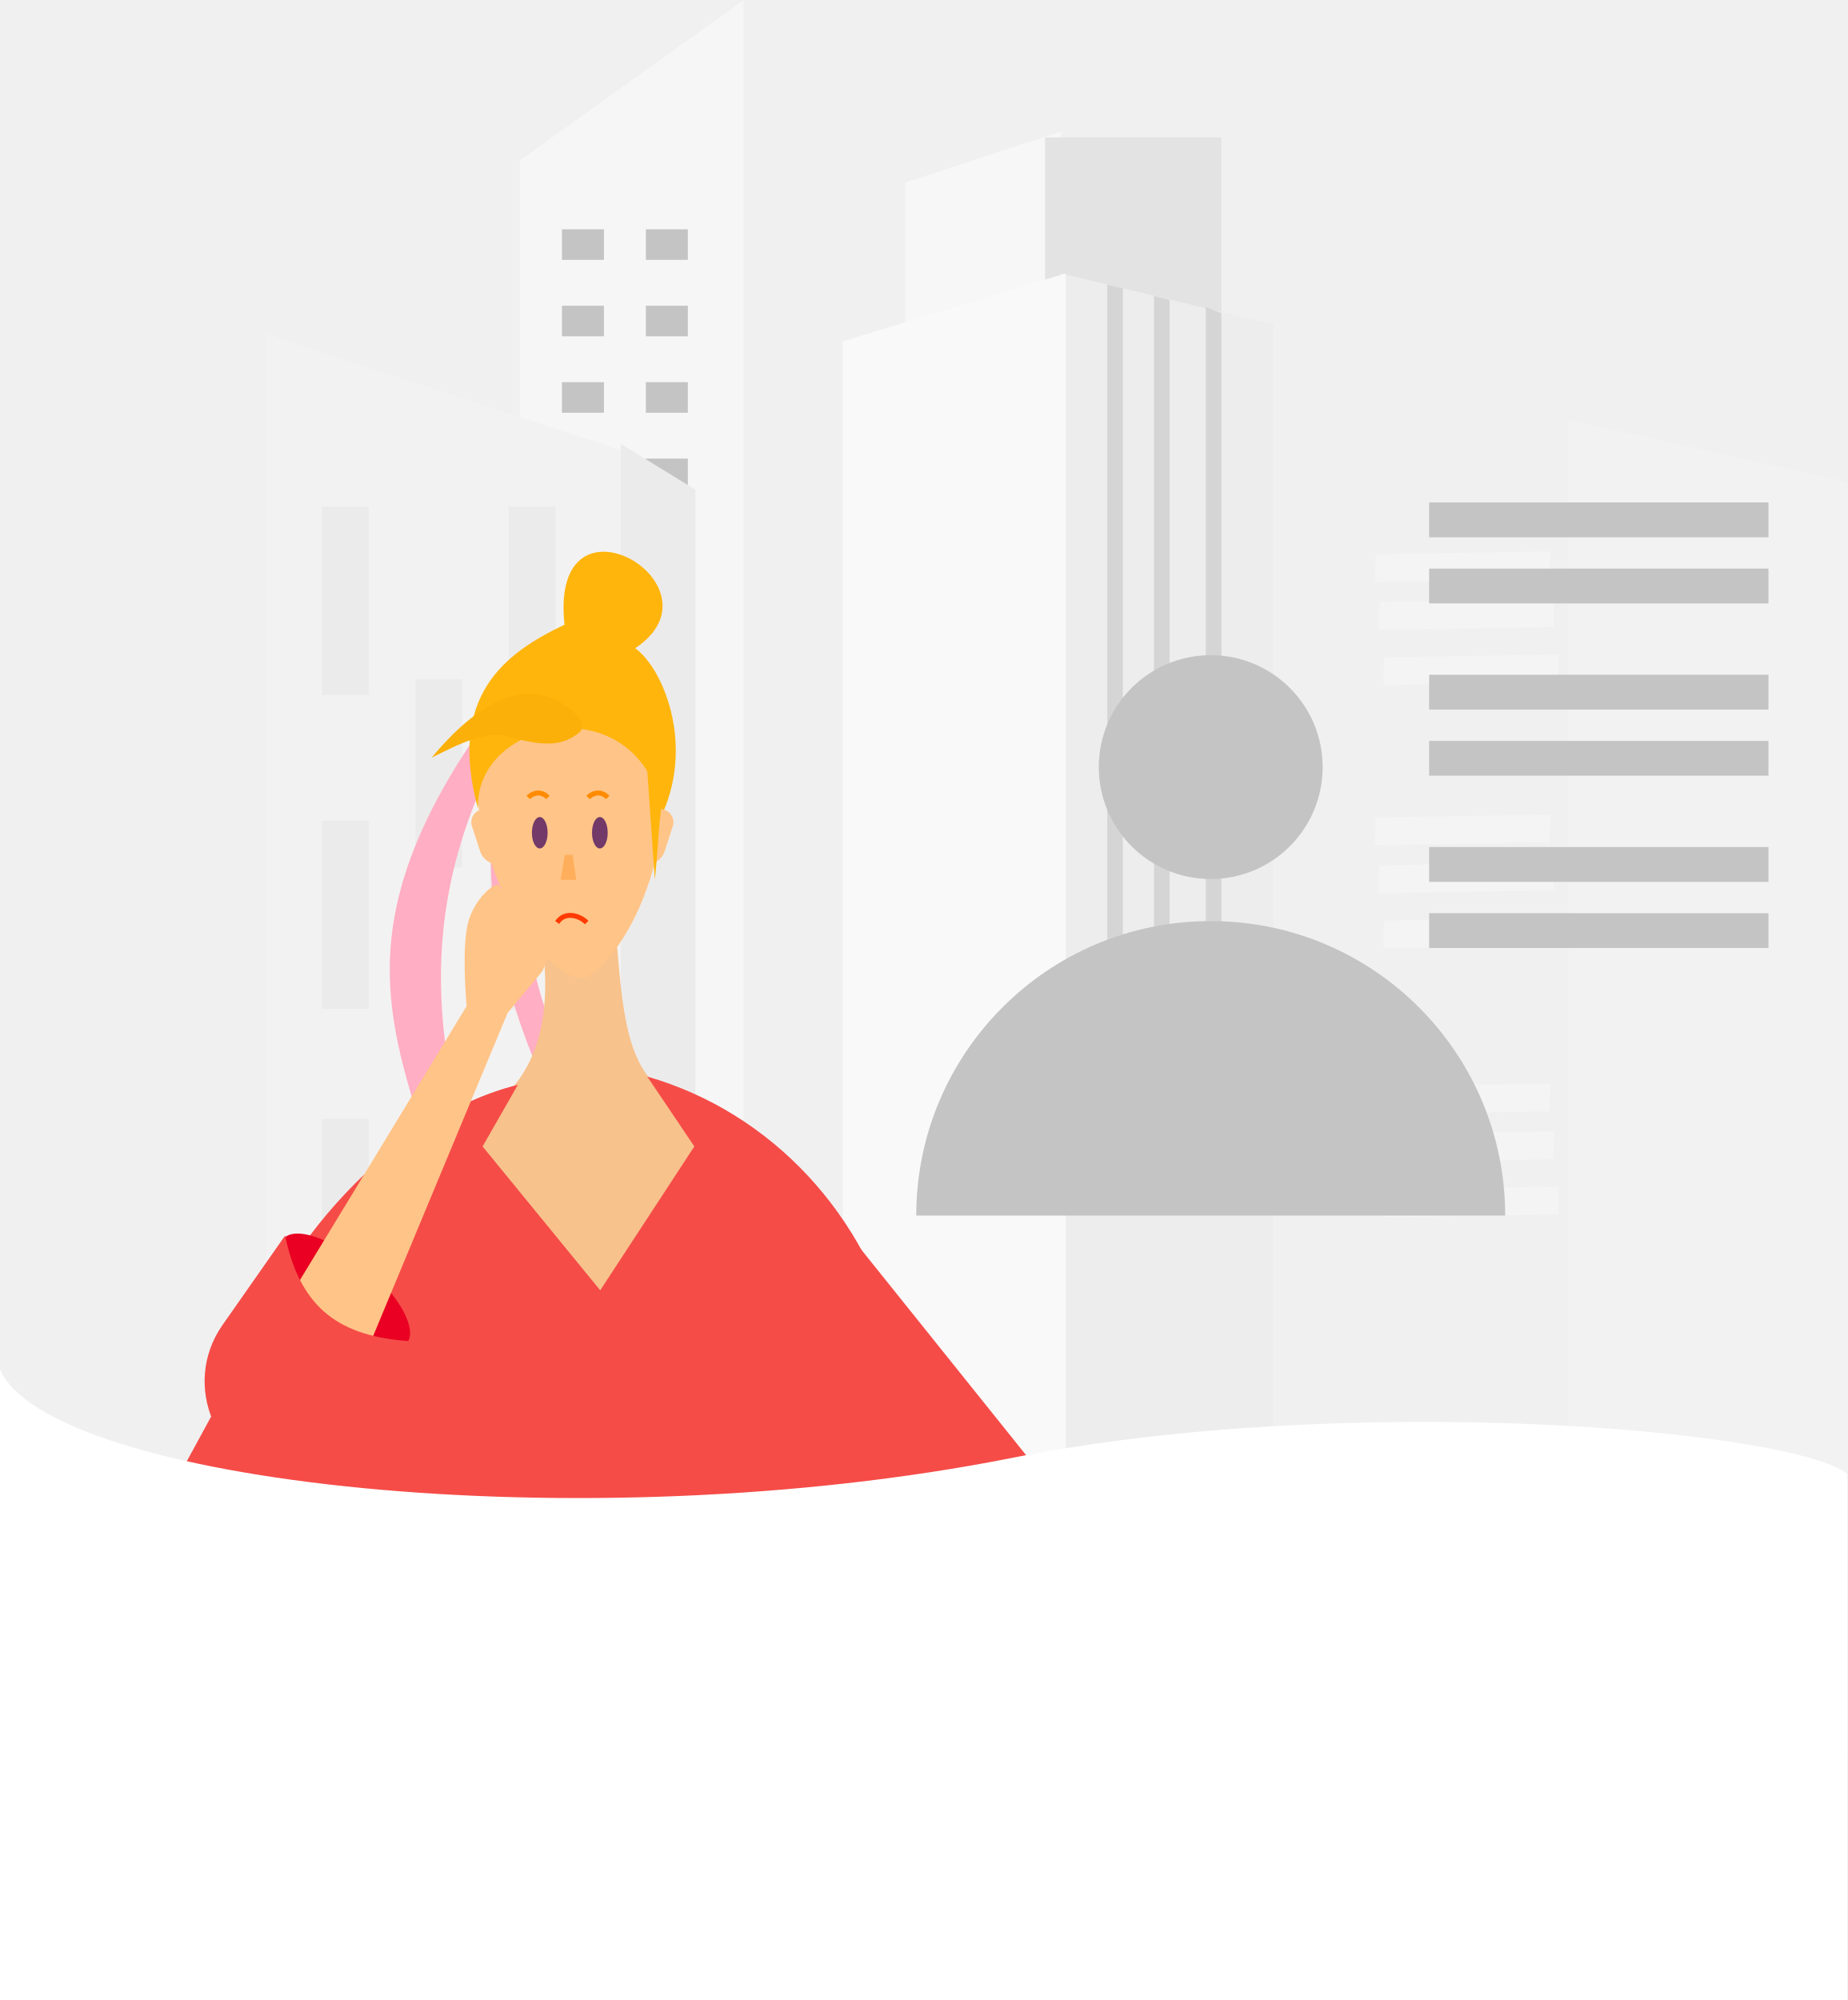
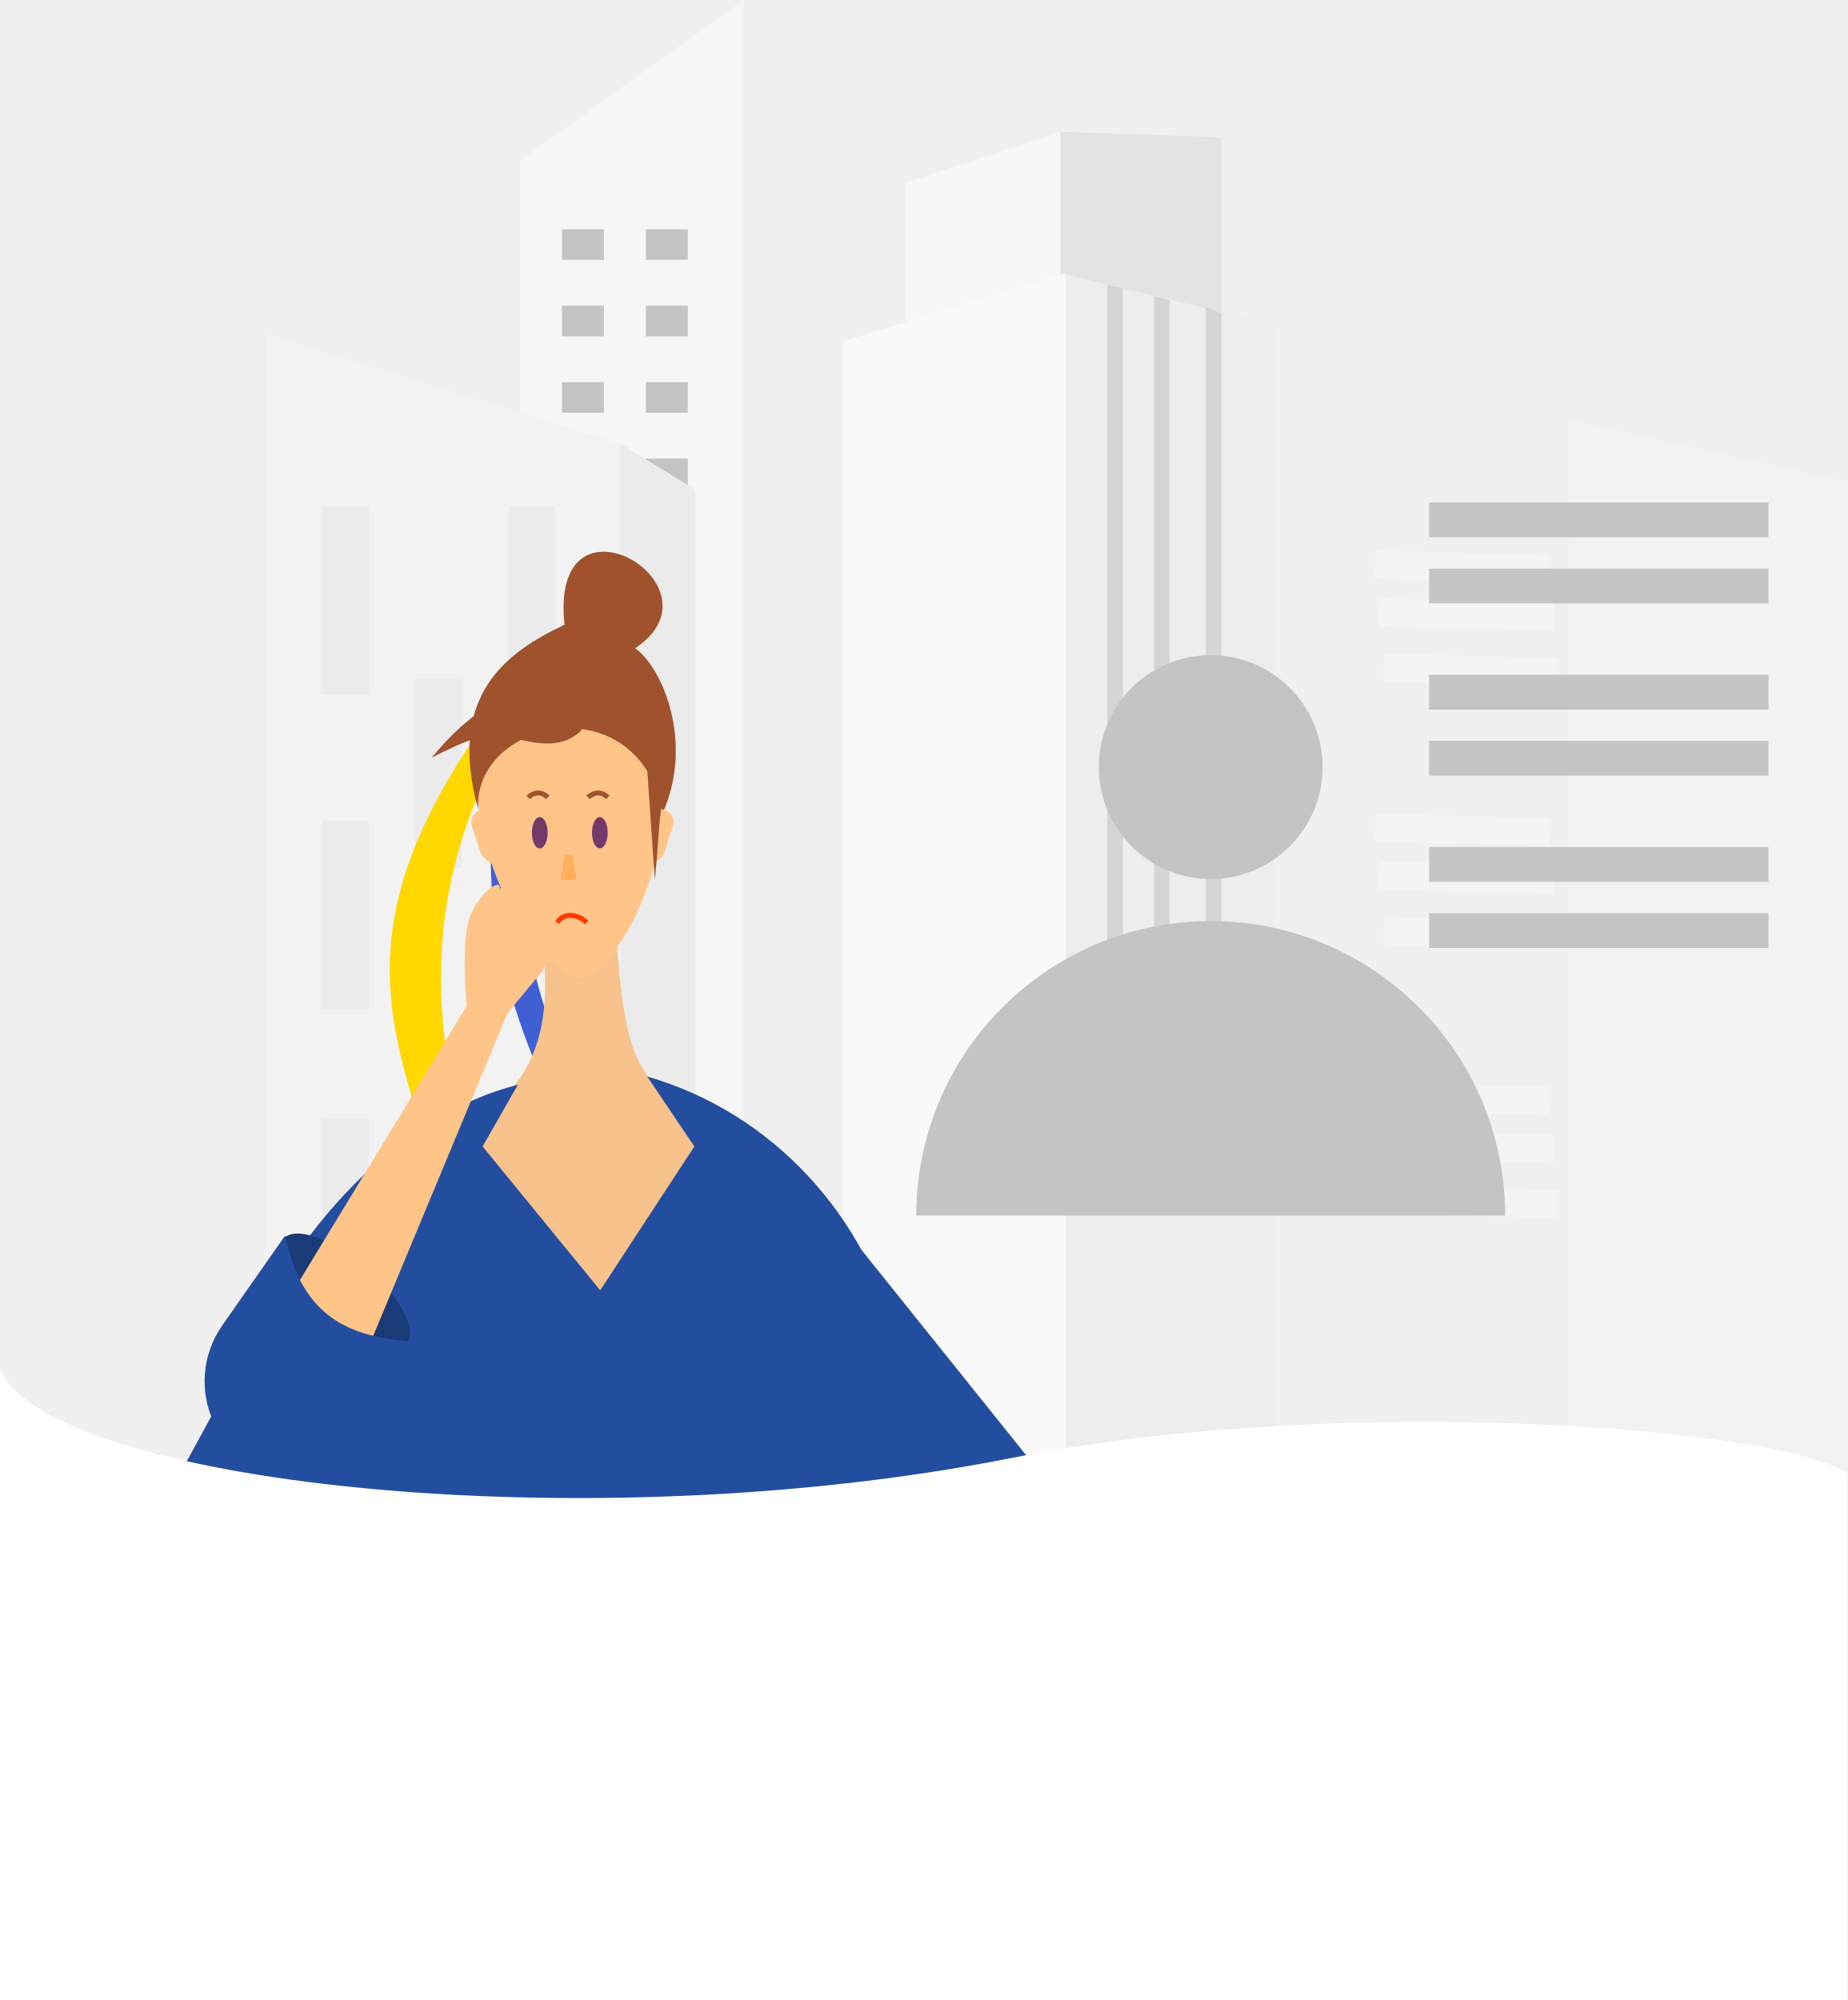
- <svg xmlns="http://www.w3.org/2000/svg" width="375" height="406" viewBox="0 0 375 406" fill="none">
-   <path d="M105.554 32.582L150.992 0V237.385H105.554V32.582Z" fill="#F6F6F6" />
-   <path d="M150.992 0L185.07 11.079V235.833H150.992V0Z" fill="#F0F0F0" />
-   <rect x="114.074" y="46.546" width="8.52" height="6.206" fill="#C4C4C4" />
-   <rect x="131.113" y="46.546" width="8.52" height="6.206" fill="#C4C4C4" />
-   <rect x="131.113" y="62.061" width="8.52" height="6.206" fill="#C4C4C4" />
-   <rect x="114.074" y="62.061" width="8.52" height="6.206" fill="#C4C4C4" />
-   <rect x="114.074" y="77.577" width="8.52" height="6.206" fill="#C4C4C4" />
-   <rect x="131.113" y="77.577" width="8.52" height="6.206" fill="#C4C4C4" />
-   <rect x="131.113" y="93.092" width="8.52" height="6.206" fill="#C4C4C4" />
-   <rect x="114.074" y="93.092" width="8.52" height="6.206" fill="#C4C4C4" />
-   <rect x="114.074" y="108.607" width="8.52" height="6.206" fill="#C4C4C4" />
-   <rect x="131.113" y="108.607" width="8.52" height="6.206" fill="#C4C4C4" />
-   <rect x="131.113" y="124.123" width="8.52" height="6.206" fill="#C4C4C4" />
-   <rect x="114.074" y="124.123" width="8.52" height="6.206" fill="#C4C4C4" />
-   <rect x="114.074" y="139.638" width="8.52" height="6.206" fill="#C4C4C4" />
-   <rect x="131.113" y="139.638" width="8.52" height="6.206" fill="#C4C4C4" />
-   <rect x="131.113" y="155.154" width="8.52" height="6.206" fill="#C4C4C4" />
-   <rect x="114.074" y="155.154" width="8.52" height="6.206" fill="#C4C4C4" />
-   <path d="M54 332.267V67.79L126.957 91.689V332.267H54Z" fill="#F3F2F2" />
-   <path d="M141.17 99.41L126.01 90.095V332.267L141.17 324.301V99.41Z" fill="#ECEBEB" />
-   <rect x="65.37" y="102.841" width="9.475" height="38.238" fill="#ECEBEB" />
-   <rect x="103.27" y="102.841" width="9.475" height="38.238" fill="#ECEBEB" />
-   <rect x="84.32" y="137.892" width="9.475" height="38.238" fill="#ECEBEB" />
-   <rect x="65.37" y="166.571" width="9.475" height="38.238" fill="#ECEBEB" />
-   <rect x="99.48" y="166.571" width="9.475" height="38.238" fill="#ECEBEB" />
-   <rect x="99.48" y="223.927" width="9.475" height="38.238" fill="#ECEBEB" />
-   <rect x="65.37" y="227.114" width="9.475" height="38.238" fill="#ECEBEB" />
-   <path d="M183.723 37.087L215.306 26.734V58.944L183.723 72.748V37.087Z" fill="#F7F7F7" />
-   <path d="M212.148 57.794V27.884H247.943V69.297L212.148 57.794Z" fill="#E3E3E3" />
-   <path d="M258.47 329.276L214.253 343.081L215.306 55.493L258.47 65.846V329.276Z" fill="#EDEDED" />
-   <path d="M171.09 69.297L216.359 55.493V344.231L171.09 331.577V69.297Z" fill="#F9F9F9" />
-   <path opacity="0.6" d="M224.781 240.699V57.794L227.94 58.548V240.699H224.781Z" fill="#C4C4C4" />
-   <path opacity="0.6" d="M234.256 240.699V60.094L237.415 60.885V240.699H234.256Z" fill="#C4C4C4" />
-   <path opacity="0.6" d="M244.784 240.699V62.395L247.942 63.545V240.699H244.784Z" fill="#C4C4C4" />
-   <path d="M320.953 83.813L278.488 72.564L269.481 358H320.953V83.813Z" fill="#F0F0F0" />
-   <path d="M318.38 356.594V85.219L375 97.874V356.594H318.38Z" fill="#F2F2F2" />
-   <rect width="35.478" height="5.638" transform="matrix(0.999863 -0.0165245 -0.024763 0.999693 279.243 220.544)" fill="#F4F4F4" />
-   <rect width="35.478" height="5.638" transform="matrix(0.999863 -0.0165245 -0.024763 0.999693 280.037 230.264)" fill="#F4F4F4" />
-   <rect width="35.478" height="5.638" transform="matrix(0.999863 -0.0165245 -0.024763 0.999693 280.952 241.468)" fill="#F4F4F4" />
-   <rect width="35.478" height="5.638" transform="matrix(0.999863 -0.0165245 -0.024763 0.999693 279.243 165.952)" fill="#F4F4F4" />
-   <rect width="35.478" height="5.638" transform="matrix(0.999863 -0.0165245 -0.024763 0.999693 280.037 175.672)" fill="#F4F4F4" />
-   <rect width="35.478" height="5.638" transform="matrix(0.999863 -0.0165245 -0.024763 0.999693 280.952 186.876)" fill="#F4F4F4" />
-   <rect width="35.478" height="5.638" transform="matrix(0.999863 -0.0165245 -0.024763 0.999693 279.243 112.521)" fill="#F4F4F4" />
-   <rect width="35.478" height="5.638" transform="matrix(0.999863 -0.0165245 -0.024763 0.999693 280.037 122.241)" fill="#F4F4F4" />
-   <rect width="35.478" height="5.638" transform="matrix(0.999863 -0.0165245 -0.024763 0.999693 280.952 133.445)" fill="#F4F4F4" />
-   <path d="M141.887 259.732C109.471 215.073 97.543 188.484 111.533 132.293L108.126 130.146C90.516 179.919 100.508 209.971 135.889 265.472L135.703 258.214L141.887 259.732Z" fill="#FFAEC3" />
-   <path d="M88.459 311.167C114.949 221.941 37.388 214.706 113.925 127.273L117.017 128.032C53.737 209.539 122.949 250.787 98.179 308.963L95.216 302.335L88.459 311.167Z" fill="#FFAEC3" />
-   <path d="M159.228 282.212L92.285 279.821L85.177 229.53C85.177 229.53 116.193 229.53 109.818 189.768L124.959 188.174C127.065 215.548 128.174 222.701 150.843 228.746C158.638 241.374 162.115 252.612 159.228 282.212Z" fill="#F7C28C" />
-   <path d="M117.5 198.541C112.208 198.289 93.16 178.802 97.248 146.975H134.522C138.385 181.5 121.531 198.821 118.074 198.608C117.881 198.596 117.694 198.55 117.5 198.541Z" fill="#FFC487" />
-   <path d="M119.381 161.875C120.114 161.155 121.772 160.282 123.366 161.875" stroke="#FF8B00" />
-   <path d="M107.233 161.875C107.966 161.155 109.624 160.282 111.218 161.875" stroke="#FF8B00" />
-   <path d="M119.097 187.274C117.679 185.856 114.686 184.883 113.092 187.274" stroke="#FF3A00" />
-   <ellipse cx="121.771" cy="169.048" rx="1.594" ry="3.188" fill="#723969" />
-   <ellipse cx="109.572" cy="169.048" rx="1.594" ry="3.188" fill="#723969" />
-   <path d="M113.802 178.611L114.654 173.526H116.248L116.99 178.611H113.802Z" fill="#FFAF5B" />
-   <path d="M97.067 164.266C96.026 145.937 129.741 138.764 134.523 165.063C140.898 150.718 134.523 135.577 128.944 131.592C148.07 118.841 111.412 97.324 114.599 126.811C102.645 132.506 90.691 141.155 97.067 164.266Z" fill="#FFB50C" />
-   <path d="M87.616 153.804C94.983 144.958 105.657 135.993 115.691 143.889C116.478 144.509 117.153 145.264 117.778 146.048C118.494 146.947 118.293 148.265 117.341 148.909L116.585 149.421C112.761 152.009 107.789 150.752 103.322 149.584C98.464 148.315 93.564 150.848 87.616 153.804Z" fill="#FAB008" />
-   <path d="M97.471 172.826L95.807 167.729C95.249 166.021 96.522 164.266 98.319 164.266L101.051 175.423C99.422 175.423 97.977 174.375 97.471 172.826Z" fill="#FFC487" />
-   <path d="M134.915 172.826L136.579 167.729C137.137 166.021 135.864 164.266 134.067 164.266L131.335 175.423C132.964 175.423 134.409 174.375 134.915 172.826Z" fill="#FFC487" />
-   <path d="M132.929 178.611L131.335 155.5L135.32 161.875C133.701 162.393 133.913 169.501 132.929 178.611Z" fill="#FFB50C" />
-   <path d="M105.127 220.214L97.962 232.729L121.845 261.932L140.952 232.729L131.399 218.545C156.754 225.831 175.98 246.817 182.314 272.858L182.351 272.778L182.533 273.785C183.086 276.186 183.53 278.629 183.86 281.107L221.496 352.471L20.014 329.483L47.284 279.451C56.73 253.003 79.292 226.661 105.127 220.214Z" fill="#F54C48" />
-   <ellipse rx="16.392" ry="6.41" transform="matrix(-0.764105 -0.645091 -0.645091 0.764105 70.0488 262.07)" fill="#E90022" />
-   <path d="M94.723 204.244L51.341 275.537C54.165 285.383 58.487 287.91 69.341 286.608L103.038 205.631L110.14 197.112L112.461 191.049C112.461 191.049 113.873 188.2 113.059 187.317C112.524 186.736 111.992 186.237 111.272 186.561L108.693 189.393C108.693 189.393 110.246 184.193 110.886 182.506C111.525 180.82 108.95 178.422 108.337 180.038C107.724 181.654 106.505 184.842 106.505 184.842C106.505 184.842 107.228 182.959 108.028 180.851C108.828 178.743 105.762 177.73 104.785 180.306C103.807 182.882 103.414 183.669 103.414 183.669C103.414 183.669 104.452 181.188 104.914 179.97C105.376 178.752 102.24 178.543 101.414 180.721C100.587 182.899 99.736 184.042 99.736 184.042C99.736 184.042 101.817 181.193 101.43 179.902C101.043 178.61 96.786 181.729 95.178 186.733C93.57 191.737 94.723 204.244 94.723 204.244Z" fill="#FFC487" />
-   <path d="M71.497 301.964L58.882 300.26C44.036 298.255 36.583 281.241 45.175 268.969L57.877 250.829C61.048 266.08 69.413 271.228 82.893 272.239L71.497 301.964Z" fill="#F54C48" />
-   <ellipse rx="27.391" ry="6.41" transform="matrix(-0.946671 0.322202 0.322202 0.946671 199.292 325.722)" fill="#E90022" />
-   <path d="M225.919 375.392L199.383 296.268C190.036 292.08 185.318 293.755 179.316 302.891L219.498 380.855L221.432 391.775L224.57 397.458C224.57 397.458 225.838 400.374 227.038 400.322C227.827 400.287 228.551 400.202 228.768 399.443L228.265 395.645C228.265 395.645 231.24 400.185 232.117 401.761C232.993 403.337 236.487 402.915 235.647 401.404C234.807 399.894 233.155 396.907 233.155 396.907C233.155 396.907 234.128 398.673 235.224 400.644C236.32 402.614 239.071 400.924 237.732 398.516C236.392 396.108 236.044 395.3 236.044 395.3C236.044 395.3 237.272 397.693 237.905 398.831C238.538 399.97 240.72 397.708 239.587 395.672C238.455 393.636 238.131 392.248 238.131 392.248C238.131 392.248 238.967 395.675 240.203 396.212C241.44 396.749 241.8 391.483 239.011 387.028C236.223 382.574 225.919 375.392 225.919 375.392Z" fill="#FFC487" />
-   <path d="M225.327 316.637L168.759 246.096L173.266 333.991C190.526 322.588 201.619 316.368 225.327 316.637Z" fill="#F54C48" />
-   <path d="M245.776 186.981C212.686 186.981 186 213.819 186 246.757H305.551C305.551 213.819 278.866 186.981 245.776 186.981Z" fill="#C4C4C4" />
-   <path d="M245.776 178.442C258.324 178.442 268.496 168.269 268.496 155.721C268.496 143.172 258.324 133 245.776 133C233.227 133 223.055 143.172 223.055 155.721C223.055 168.269 233.227 178.442 245.776 178.442Z" fill="#C4C4C4" />
-   <path d="M359 171.95H290.11V179.016H359V171.95Z" fill="#C4C4C4" />
-   <path d="M359 185.375H290.11V192.44H359V185.375Z" fill="#C4C4C4" />
-   <path d="M359 102H290.11V109.066H359V102Z" fill="#C4C4C4" />
-   <path d="M359 115.425H290.11V122.49H359V115.425Z" fill="#C4C4C4" />
-   <path d="M359 136.975H290.11V144.041H359V136.975Z" fill="#C4C4C4" />
-   <path d="M359 150.4H290.11V157.465H359V150.4Z" fill="#C4C4C4" />
-   <path d="M205.457 295.949C273.798 282.393 363.719 290.241 375 299.191V406H0V278C9.927 300.921 117.96 313.305 205.457 295.949Z" fill="white" />
+ <svg xmlns="http://www.w3.org/2000/svg" width="375px" height="406px" viewBox="0 0 375 406" version="1.1">
+   <g id="Page-1" stroke="none" stroke-width="1" fill="none" fill-rule="evenodd">
+     <g id="401_sm">
+       <polygon id="Path" fill="#F6F6F6" fill-rule="nonzero" points="105.554 32.582 150.992 0 150.992 237.385 105.554 237.385" />
+       <polygon id="Path" fill="#F0F0F0" fill-rule="nonzero" points="150.992 0 185.07 11.079 185.07 235.833 150.992 235.833" />
+       <rect id="Rectangle" fill="#C4C4C4" fill-rule="nonzero" x="114.074" y="46.546" width="8.52" height="6.206" />
+       <rect id="Rectangle" fill="#C4C4C4" fill-rule="nonzero" x="131.113" y="46.546" width="8.52" height="6.206" />
+       <rect id="Rectangle" fill="#C4C4C4" fill-rule="nonzero" x="131.113" y="62.061" width="8.52" height="6.206" />
+       <rect id="Rectangle" fill="#C4C4C4" fill-rule="nonzero" x="114.074" y="62.061" width="8.52" height="6.206" />
+       <rect id="Rectangle" fill="#C4C4C4" fill-rule="nonzero" x="114.074" y="77.577" width="8.52" height="6.206" />
+       <rect id="Rectangle" fill="#C4C4C4" fill-rule="nonzero" x="131.113" y="77.577" width="8.52" height="6.206" />
+       <rect id="Rectangle" fill="#C4C4C4" fill-rule="nonzero" x="131.113" y="93.092" width="8.52" height="6.206" />
+       <rect id="Rectangle" fill="#C4C4C4" fill-rule="nonzero" x="114.074" y="93.092" width="8.52" height="6.206" />
+       <rect id="Rectangle" fill="#C4C4C4" fill-rule="nonzero" x="114.074" y="108.607" width="8.52" height="6.206" />
+       <rect id="Rectangle" fill="#C4C4C4" fill-rule="nonzero" x="131.113" y="108.607" width="8.52" height="6.206" />
+       <rect id="Rectangle" fill="#C4C4C4" fill-rule="nonzero" x="131.113" y="124.123" width="8.52" height="6.206" />
+       <rect id="Rectangle" fill="#C4C4C4" fill-rule="nonzero" x="114.074" y="124.123" width="8.52" height="6.206" />
+       <rect id="Rectangle" fill="#C4C4C4" fill-rule="nonzero" x="114.074" y="139.638" width="8.52" height="6.206" />
+       <rect id="Rectangle" fill="#C4C4C4" fill-rule="nonzero" x="131.113" y="139.638" width="8.52" height="6.206" />
+       <rect id="Rectangle" fill="#C4C4C4" fill-rule="nonzero" x="131.113" y="155.154" width="8.52" height="6.206" />
+       <rect id="Rectangle" fill="#C4C4C4" fill-rule="nonzero" x="114.074" y="155.154" width="8.52" height="6.206" />
+       <polygon id="Path" fill="#F3F2F2" fill-rule="nonzero" points="54 332.267 54 67.79 126.01 90.095 126.01 332.267" />
+       <polygon id="Path" fill="#ECEBEB" fill-rule="nonzero" points="141.17 99.41 126.01 90.095 126.01 332.267 141.17 324.301" />
+       <rect id="Rectangle" fill="#ECEBEB" fill-rule="nonzero" x="65.37" y="102.841" width="9.475" height="38.238" />
+       <rect id="Rectangle" fill="#ECEBEB" fill-rule="nonzero" x="103.27" y="102.841" width="9.475" height="38.238" />
+       <rect id="Rectangle" fill="#ECEBEB" fill-rule="nonzero" x="84.32" y="137.892" width="9.475" height="38.238" />
+       <rect id="Rectangle" fill="#ECEBEB" fill-rule="nonzero" x="65.37" y="166.571" width="9.475" height="38.238" />
+       <rect id="Rectangle" fill="#ECEBEB" fill-rule="nonzero" x="99.48" y="166.571" width="9.475" height="38.238" />
+       <rect id="Rectangle" fill="#ECEBEB" fill-rule="nonzero" x="99.48" y="223.927" width="9.475" height="38.238" />
+       <rect id="Rectangle" fill="#ECEBEB" fill-rule="nonzero" x="65.37" y="227.114" width="9.475" height="38.238" />
+       <polygon id="Path" fill="#F7F7F7" fill-rule="nonzero" points="183.723 37.087 215.306 26.734 215.306 58.944 183.723 72.748" />
+       <polygon id="Path" fill="#E3E3E3" fill-rule="nonzero" points="215.306 57.794 215.306 26.734 247.943 27.884 247.943 69.297" />
+       <polygon id="Path" fill="#EDEDED" fill-rule="nonzero" points="258.47 329.276 214.253 343.081 215.306 55.493 258.47 65.846" />
+       <polygon id="Path" fill="#F9F9F9" fill-rule="nonzero" points="171.09 69.297 216.359 55.493 216.359 344.231 171.09 331.577" />
+       <polygon id="Path" fill="#C4C4C4" fill-rule="nonzero" opacity="0.6" points="224.781 240.699 224.781 57.794 227.94 58.548 227.94 240.699" />
+       <polygon id="Path" fill="#C4C4C4" fill-rule="nonzero" opacity="0.6" points="234.256 240.699 234.256 60.094 237.415 60.885 237.415 240.699" />
+       <polygon id="Path" fill="#C4C4C4" fill-rule="nonzero" opacity="0.6" points="244.784 240.699 244.784 62.395 247.942 63.545 247.942 240.699" />
+       <polygon id="Path" fill="#F0F0F0" fill-rule="nonzero" points="320.953 83.813 269.481 72.748 269.481 358 320.953 358" />
+       <polygon id="Path" fill="#F2F2F2" fill-rule="nonzero" points="318.38 356.594 318.38 85.219 375 97.874 375 356.594" />
+       <rect id="Rectangle" fill="#F4F4F4" fill-rule="nonzero" transform="translate(296.9096, 223.0689) rotate(1.41872) translate(-296.9096, -223.0689) " x="279.171" y="220.25" width="35.478" height="5.638" />
+       <rect id="Rectangle" fill="#F4F4F4" fill-rule="nonzero" transform="translate(297.7036, 232.7889) rotate(1.41872) translate(-297.7036, -232.7889) " x="279.965" y="229.97" width="35.478" height="5.638" />
+       <rect id="Rectangle" fill="#F4F4F4" fill-rule="nonzero" transform="translate(298.6186, 243.9929) rotate(1.41872) translate(-298.6186, -243.9929) " x="280.88" y="241.174" width="35.478" height="5.638" />
+       <rect id="Rectangle" fill="#F4F4F4" fill-rule="nonzero" transform="translate(296.9096, 168.4769) rotate(1.41872) translate(-296.9096, -168.4769) " x="279.171" y="165.658" width="35.478" height="5.638" />
+       <rect id="Rectangle" fill="#F4F4F4" fill-rule="nonzero" transform="translate(297.7036, 178.1969) rotate(1.41872) translate(-297.7036, -178.1969) " x="279.965" y="175.378" width="35.478" height="5.638" />
+       <rect id="Rectangle" fill="#F4F4F4" fill-rule="nonzero" transform="translate(298.6186, 189.4009) rotate(1.41872) translate(-298.6186, -189.4009) " x="280.88" y="186.582" width="35.478" height="5.638" />
+       <rect id="Rectangle" fill="#F4F4F4" fill-rule="nonzero" transform="translate(296.9096, 115.0459) rotate(1.41872) translate(-296.9096, -115.0459) " x="279.171" y="112.227" width="35.478" height="5.638" />
+       <rect id="Rectangle" fill="#F4F4F4" fill-rule="nonzero" transform="translate(297.7036, 124.7659) rotate(1.41872) translate(-297.7036, -124.7659) " x="279.965" y="121.947" width="35.478" height="5.638" />
+       <rect id="Rectangle" fill="#F4F4F4" fill-rule="nonzero" transform="translate(298.6186, 135.9699) rotate(1.41872) translate(-298.6186, -135.9699) " x="280.88" y="133.151" width="35.478" height="5.638" />
+       <path d="M141.887,259.732 C109.471,215.073 97.543,188.484 111.533,132.293 L108.126,130.146 C90.516,179.919 100.508,209.971 135.889,265.472 L135.703,258.214 L141.887,259.732 Z" id="Path" fill="#405FD3" fill-rule="nonzero" />
+       <path d="M88.459,311.167 C114.949,221.941 37.388,214.706 113.925,127.273 L117.017,128.032 C53.737,209.539 122.949,250.787 98.179,308.963 L95.216,302.335 L88.459,311.167 Z" id="Path" fill="#FFD800" fill-rule="nonzero" />
+       <path d="M159.228,282.212 L92.285,279.821 L85.177,229.53 C85.177,229.53 116.193,229.53 109.818,189.768 L124.959,188.174 C127.065,215.548 128.174,222.701 150.843,228.746 C158.638,241.374 162.115,252.612 159.228,282.212 Z" id="Path" fill="#F7C28C" fill-rule="nonzero" />
+       <path d="M117.5,198.541 C112.208,198.289 93.16,178.802 97.248,146.975 L134.522,146.975 C138.385,181.5 121.531,198.821 118.074,198.608 C117.881,198.596 117.694,198.55 117.5,198.541 Z" id="Path" fill="#FFC487" fill-rule="nonzero" />
+       <path d="M119.381,161.875 C120.114,161.155 121.772,160.282 123.366,161.875" id="Path" stroke="#A0522D" />
+       <path d="M107.233,161.875 C107.966,161.155 109.624,160.282 111.218,161.875" id="Path" stroke="#A0522D" />
+       <path d="M119.097,187.274 C117.679,185.856 114.686,184.883 113.092,187.274" id="Path" stroke="#FF3A00" />
+       <ellipse id="Oval" fill="#723969" fill-rule="nonzero" cx="121.771" cy="169.048" rx="1.594" ry="3.188" />
+       <ellipse id="Oval" fill="#723969" fill-rule="nonzero" cx="109.572" cy="169.048" rx="1.594" ry="3.188" />
+       <polygon id="Path" fill="#FFAF5B" fill-rule="nonzero" points="113.802 178.611 114.654 173.526 116.248 173.526 116.99 178.611" />
+       <path d="M97.067,164.266 C96.026,145.937 129.741,138.764 134.523,165.063 C140.898,150.718 134.523,135.577 128.944,131.592 C148.07,118.841 111.412,97.324 114.599,126.811 C102.645,132.506 90.691,141.155 97.067,164.266 Z" id="Path" fill="#A0522D" fill-rule="nonzero" />
+       <path d="M87.616,153.804 C94.983,144.958 105.657,135.993 115.691,143.889 C116.478,144.509 117.153,145.264 117.778,146.048 C118.494,146.947 118.293,148.265 117.341,148.909 L116.585,149.421 C112.761,152.009 107.789,150.752 103.322,149.584 C98.464,148.315 93.564,150.848 87.616,153.804 Z" id="Path" fill="#A0522D" fill-rule="nonzero" />
+       <path d="M97.471,172.826 L95.807,167.729 C95.249,166.021 96.522,164.266 98.319,164.266 L101.051,175.423 C99.422,175.423 97.977,174.375 97.471,172.826 Z" id="Path" fill="#FFC487" fill-rule="nonzero" />
+       <path d="M134.915,172.826 L136.579,167.729 C137.137,166.021 135.864,164.266 134.067,164.266 L131.335,175.423 C132.964,175.423 134.409,174.375 134.915,172.826 Z" id="Path" fill="#FFC487" fill-rule="nonzero" />
+       <path d="M132.929,178.611 L131.335,155.5 L135.32,161.875 C133.701,162.393 133.913,169.501 132.929,178.611 Z" id="Path" fill="#A0522D" fill-rule="nonzero" />
+       <path d="M105.127,220.214 L97.962,232.729 L121.845,261.932 L140.952,232.729 L131.399,218.545 C156.754,225.831 175.98,246.817 182.314,272.858 L182.351,272.778 L182.533,273.785 C183.086,276.186 183.53,278.629 183.86,281.107 L221.496,352.471 L20.014,329.483 L47.284,279.451 C56.73,253.003 79.292,226.661 105.127,220.214 Z" id="Path" fill="#234EA0" fill-rule="nonzero" />
+       <ellipse id="Oval" fill="#1A3A78" fill-rule="nonzero" transform="translate(70.0488, 262.07) scale(-1, 1) rotate(-40.17253) translate(-70.0488, -262.07) " cx="70.049" cy="262.07" rx="16.392" ry="6.41" />
+       <path d="M94.723,204.244 L51.341,275.537 C54.165,285.383 58.487,287.91 69.341,286.608 L103.038,205.631 L110.14,197.112 L112.461,191.049 C112.461,191.049 113.873,188.2 113.059,187.317 C112.524,186.736 111.992,186.237 111.272,186.561 L108.693,189.393 C108.693,189.393 110.246,184.193 110.886,182.506 C111.525,180.82 108.95,178.422 108.337,180.038 C107.724,181.654 106.505,184.842 106.505,184.842 C106.505,184.842 107.228,182.959 108.028,180.851 C108.828,178.743 105.762,177.73 104.785,180.306 C103.807,182.882 103.414,183.669 103.414,183.669 C103.414,183.669 104.452,181.188 104.914,179.97 C105.376,178.752 102.24,178.543 101.414,180.721 C100.587,182.899 99.736,184.042 99.736,184.042 C99.736,184.042 101.817,181.193 101.43,179.902 C101.043,178.61 96.786,181.729 95.178,186.733 C93.57,191.737 94.723,204.244 94.723,204.244 Z" id="Path" fill="#FFC487" fill-rule="nonzero" />
+       <path d="M71.497,301.964 L58.882,300.26 C44.036,298.255 36.583,281.241 45.175,268.969 L57.877,250.829 C61.048,266.08 69.413,271.228 82.893,272.239 L71.497,301.964 Z" id="Path" fill="#234EA0" fill-rule="nonzero" />
+       <ellipse id="Oval" fill="#E90022" fill-rule="nonzero" transform="translate(199.292, 325.722) scale(-1, 1) rotate(18.79614) translate(-199.292, -325.722) " cx="199.292" cy="325.722" rx="27.391" ry="6.41" />
+       <path d="M225.919,375.392 L199.383,296.268 C190.036,292.08 185.318,293.755 179.316,302.891 L219.498,380.855 L221.432,391.775 L224.57,397.458 C224.57,397.458 225.838,400.374 227.038,400.322 C227.827,400.287 228.551,400.202 228.768,399.443 L228.265,395.645 C228.265,395.645 231.24,400.185 232.117,401.761 C232.993,403.337 236.487,402.915 235.647,401.404 C234.807,399.894 233.155,396.907 233.155,396.907 C233.155,396.907 234.128,398.673 235.224,400.644 C236.32,402.614 239.071,400.924 237.732,398.516 C236.392,396.108 236.044,395.3 236.044,395.3 C236.044,395.3 237.272,397.693 237.905,398.831 C238.538,399.97 240.72,397.708 239.587,395.672 C238.455,393.636 238.131,392.248 238.131,392.248 C238.131,392.248 238.967,395.675 240.203,396.212 C241.44,396.749 241.8,391.483 239.011,387.028 C236.223,382.574 225.919,375.392 225.919,375.392 Z" id="Path" fill="#FFC487" fill-rule="nonzero" />
+       <path d="M225.327,316.637 L168.759,246.096 L173.266,333.991 C190.526,322.588 201.619,316.368 225.327,316.637 Z" id="Path" fill="#234EA0" fill-rule="nonzero" />
+       <path d="M245.776,186.981 C212.686,186.981 186,213.819 186,246.757 L305.551,246.757 C305.551,213.819 278.866,186.981 245.776,186.981 Z" id="Path" fill="#C4C4C4" fill-rule="nonzero" />
+       <path d="M245.776,178.442 C258.324,178.442 268.496,168.269 268.496,155.721 C268.496,143.172 258.324,133 245.776,133 C233.227,133 223.055,143.172 223.055,155.721 C223.055,168.269 233.227,178.442 245.776,178.442 Z" id="Path" fill="#C4C4C4" fill-rule="nonzero" />
+       <polygon id="Path" fill="#C4C4C4" fill-rule="nonzero" points="359 171.95 290.11 171.95 290.11 179.016 359 179.016" />
+       <polygon id="Path" fill="#C4C4C4" fill-rule="nonzero" points="359 185.375 290.11 185.375 290.11 192.44 359 192.44" />
+       <polygon id="Path" fill="#C4C4C4" fill-rule="nonzero" points="359 102 290.11 102 290.11 109.066 359 109.066" />
+       <polygon id="Path" fill="#C4C4C4" fill-rule="nonzero" points="359 115.425 290.11 115.425 290.11 122.49 359 122.49" />
+       <polygon id="Path" fill="#C4C4C4" fill-rule="nonzero" points="359 136.975 290.11 136.975 290.11 144.041 359 144.041" />
+       <polygon id="Path" fill="#C4C4C4" fill-rule="nonzero" points="359 150.4 290.11 150.4 290.11 157.465 359 157.465" />
+       <path d="M205.457,295.949 C273.798,282.393 363.719,290.241 375,299.191 L375,406 L0,406 L0,278 C9.927,300.921 117.96,313.305 205.457,295.949 Z" id="Path" fill="#FFFFFF" fill-rule="nonzero" />
+     </g>
+   </g>
</svg>
